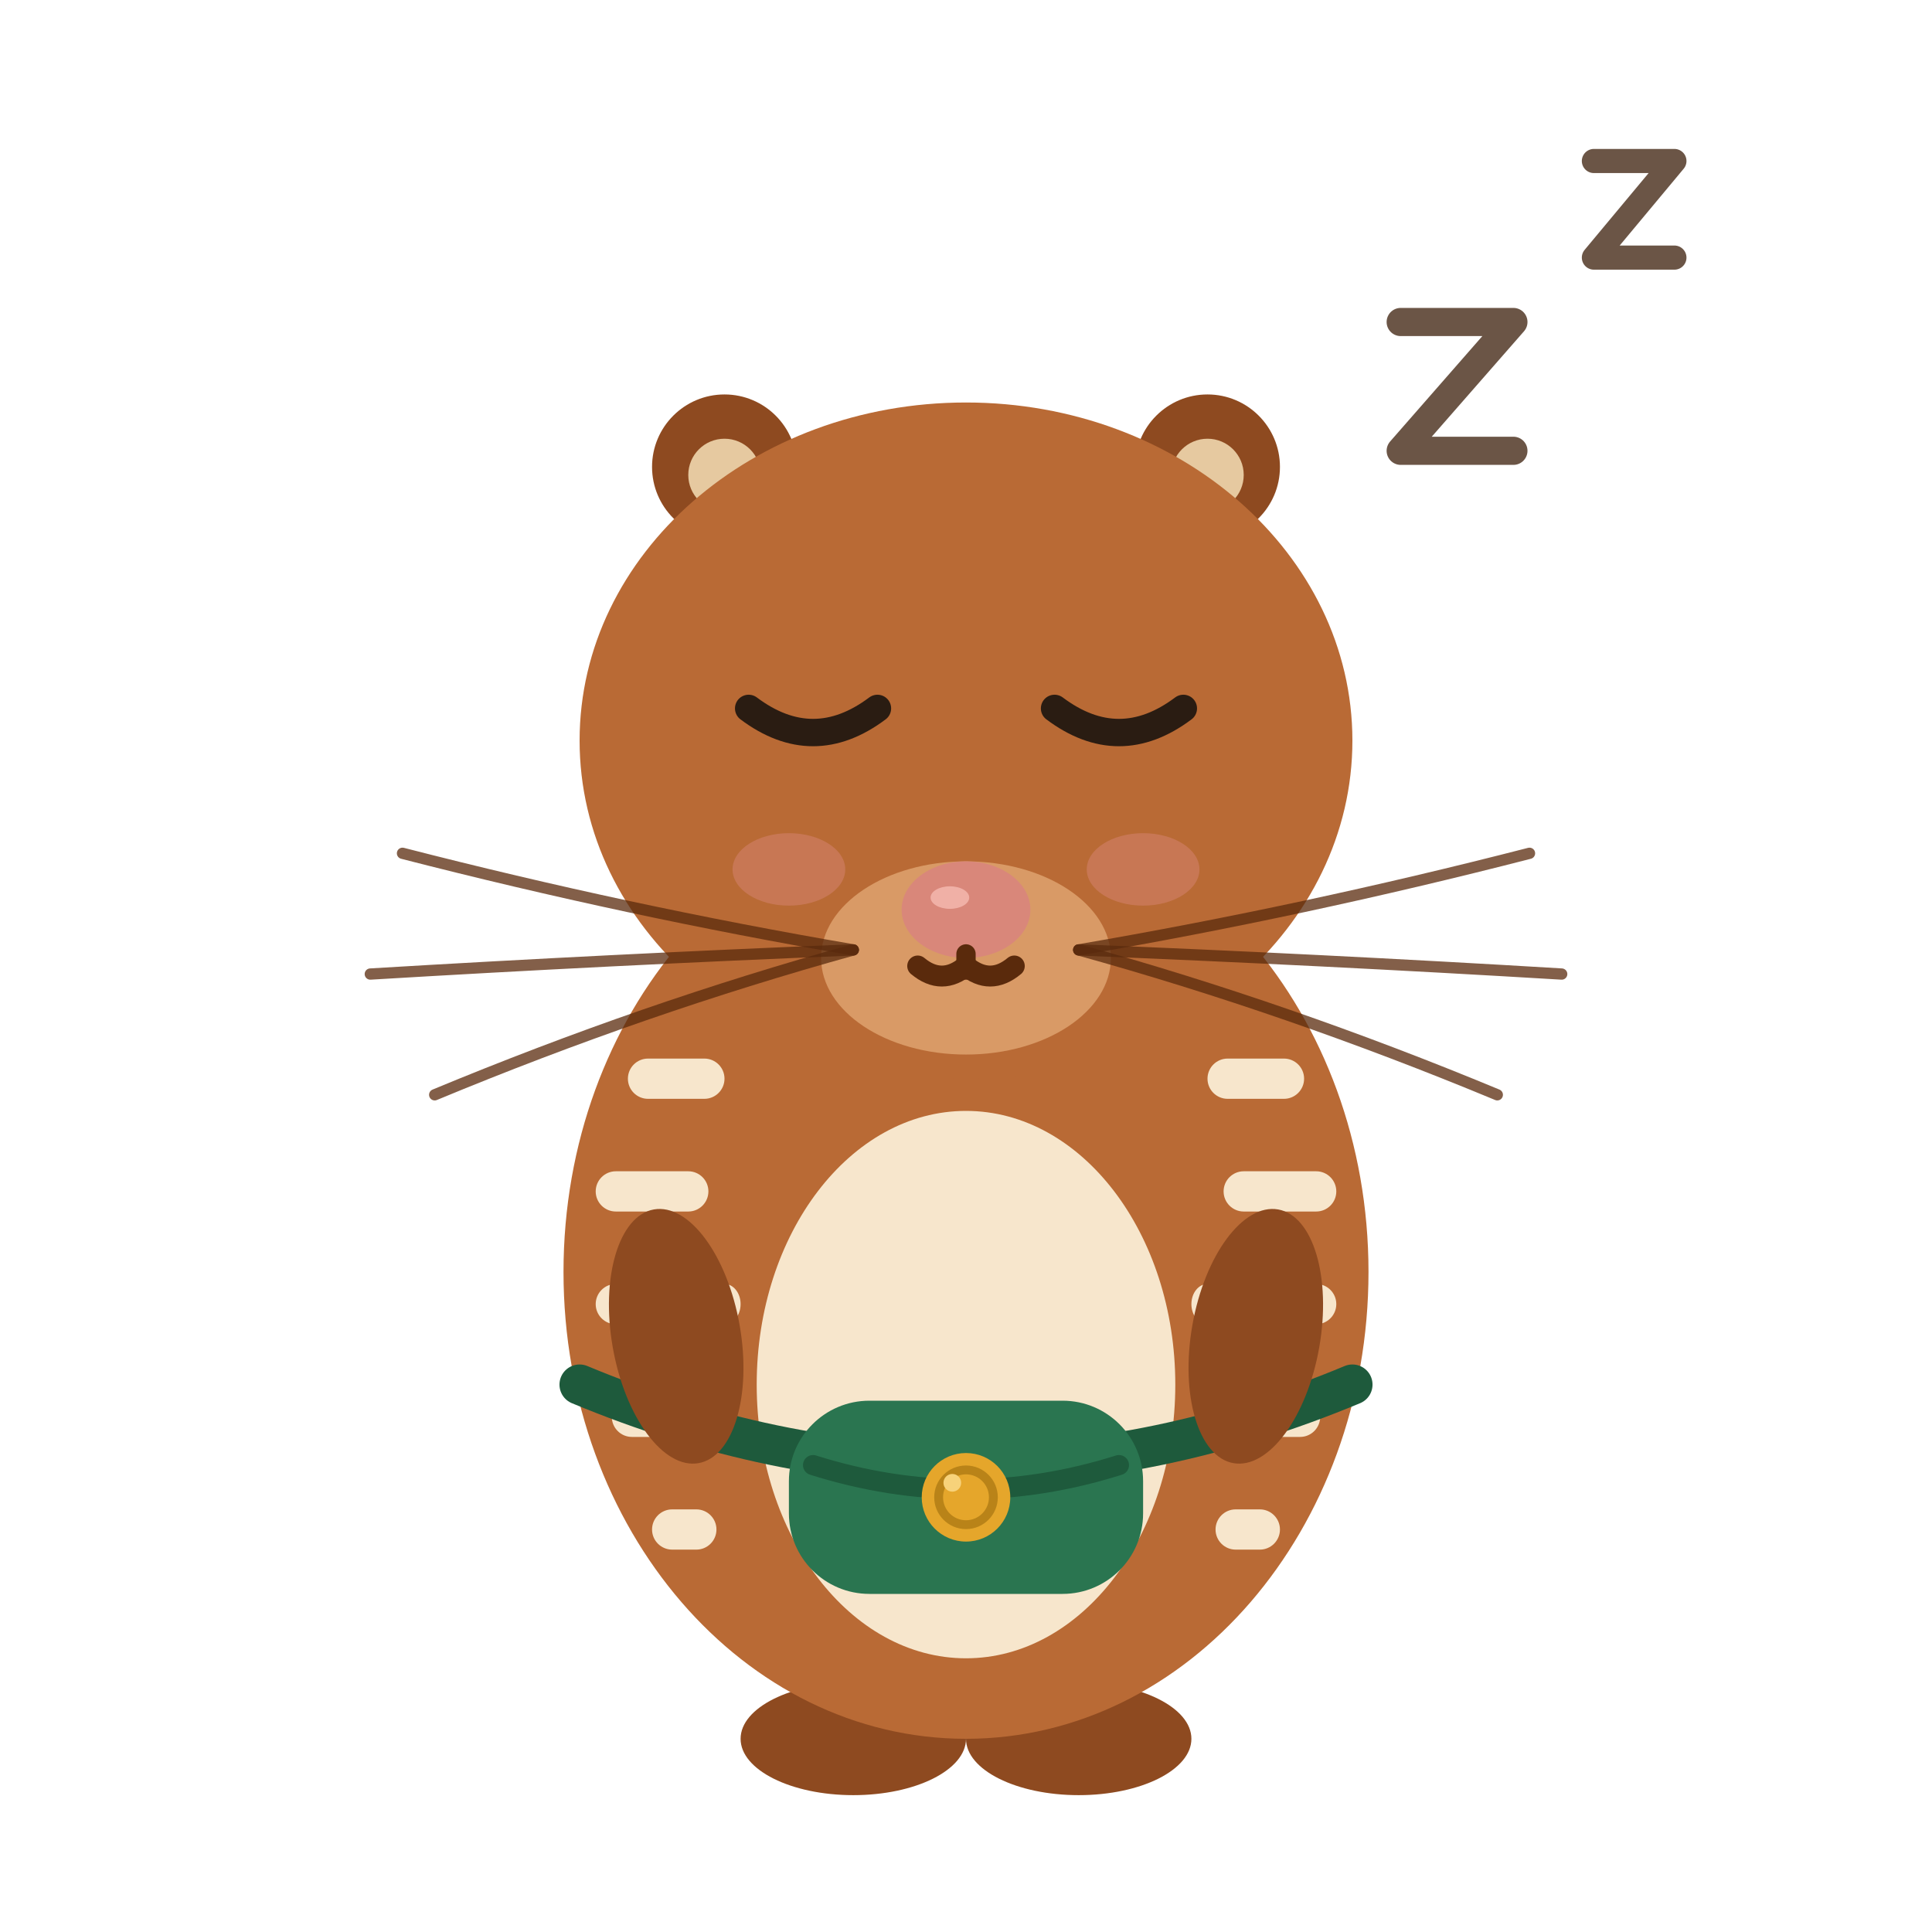
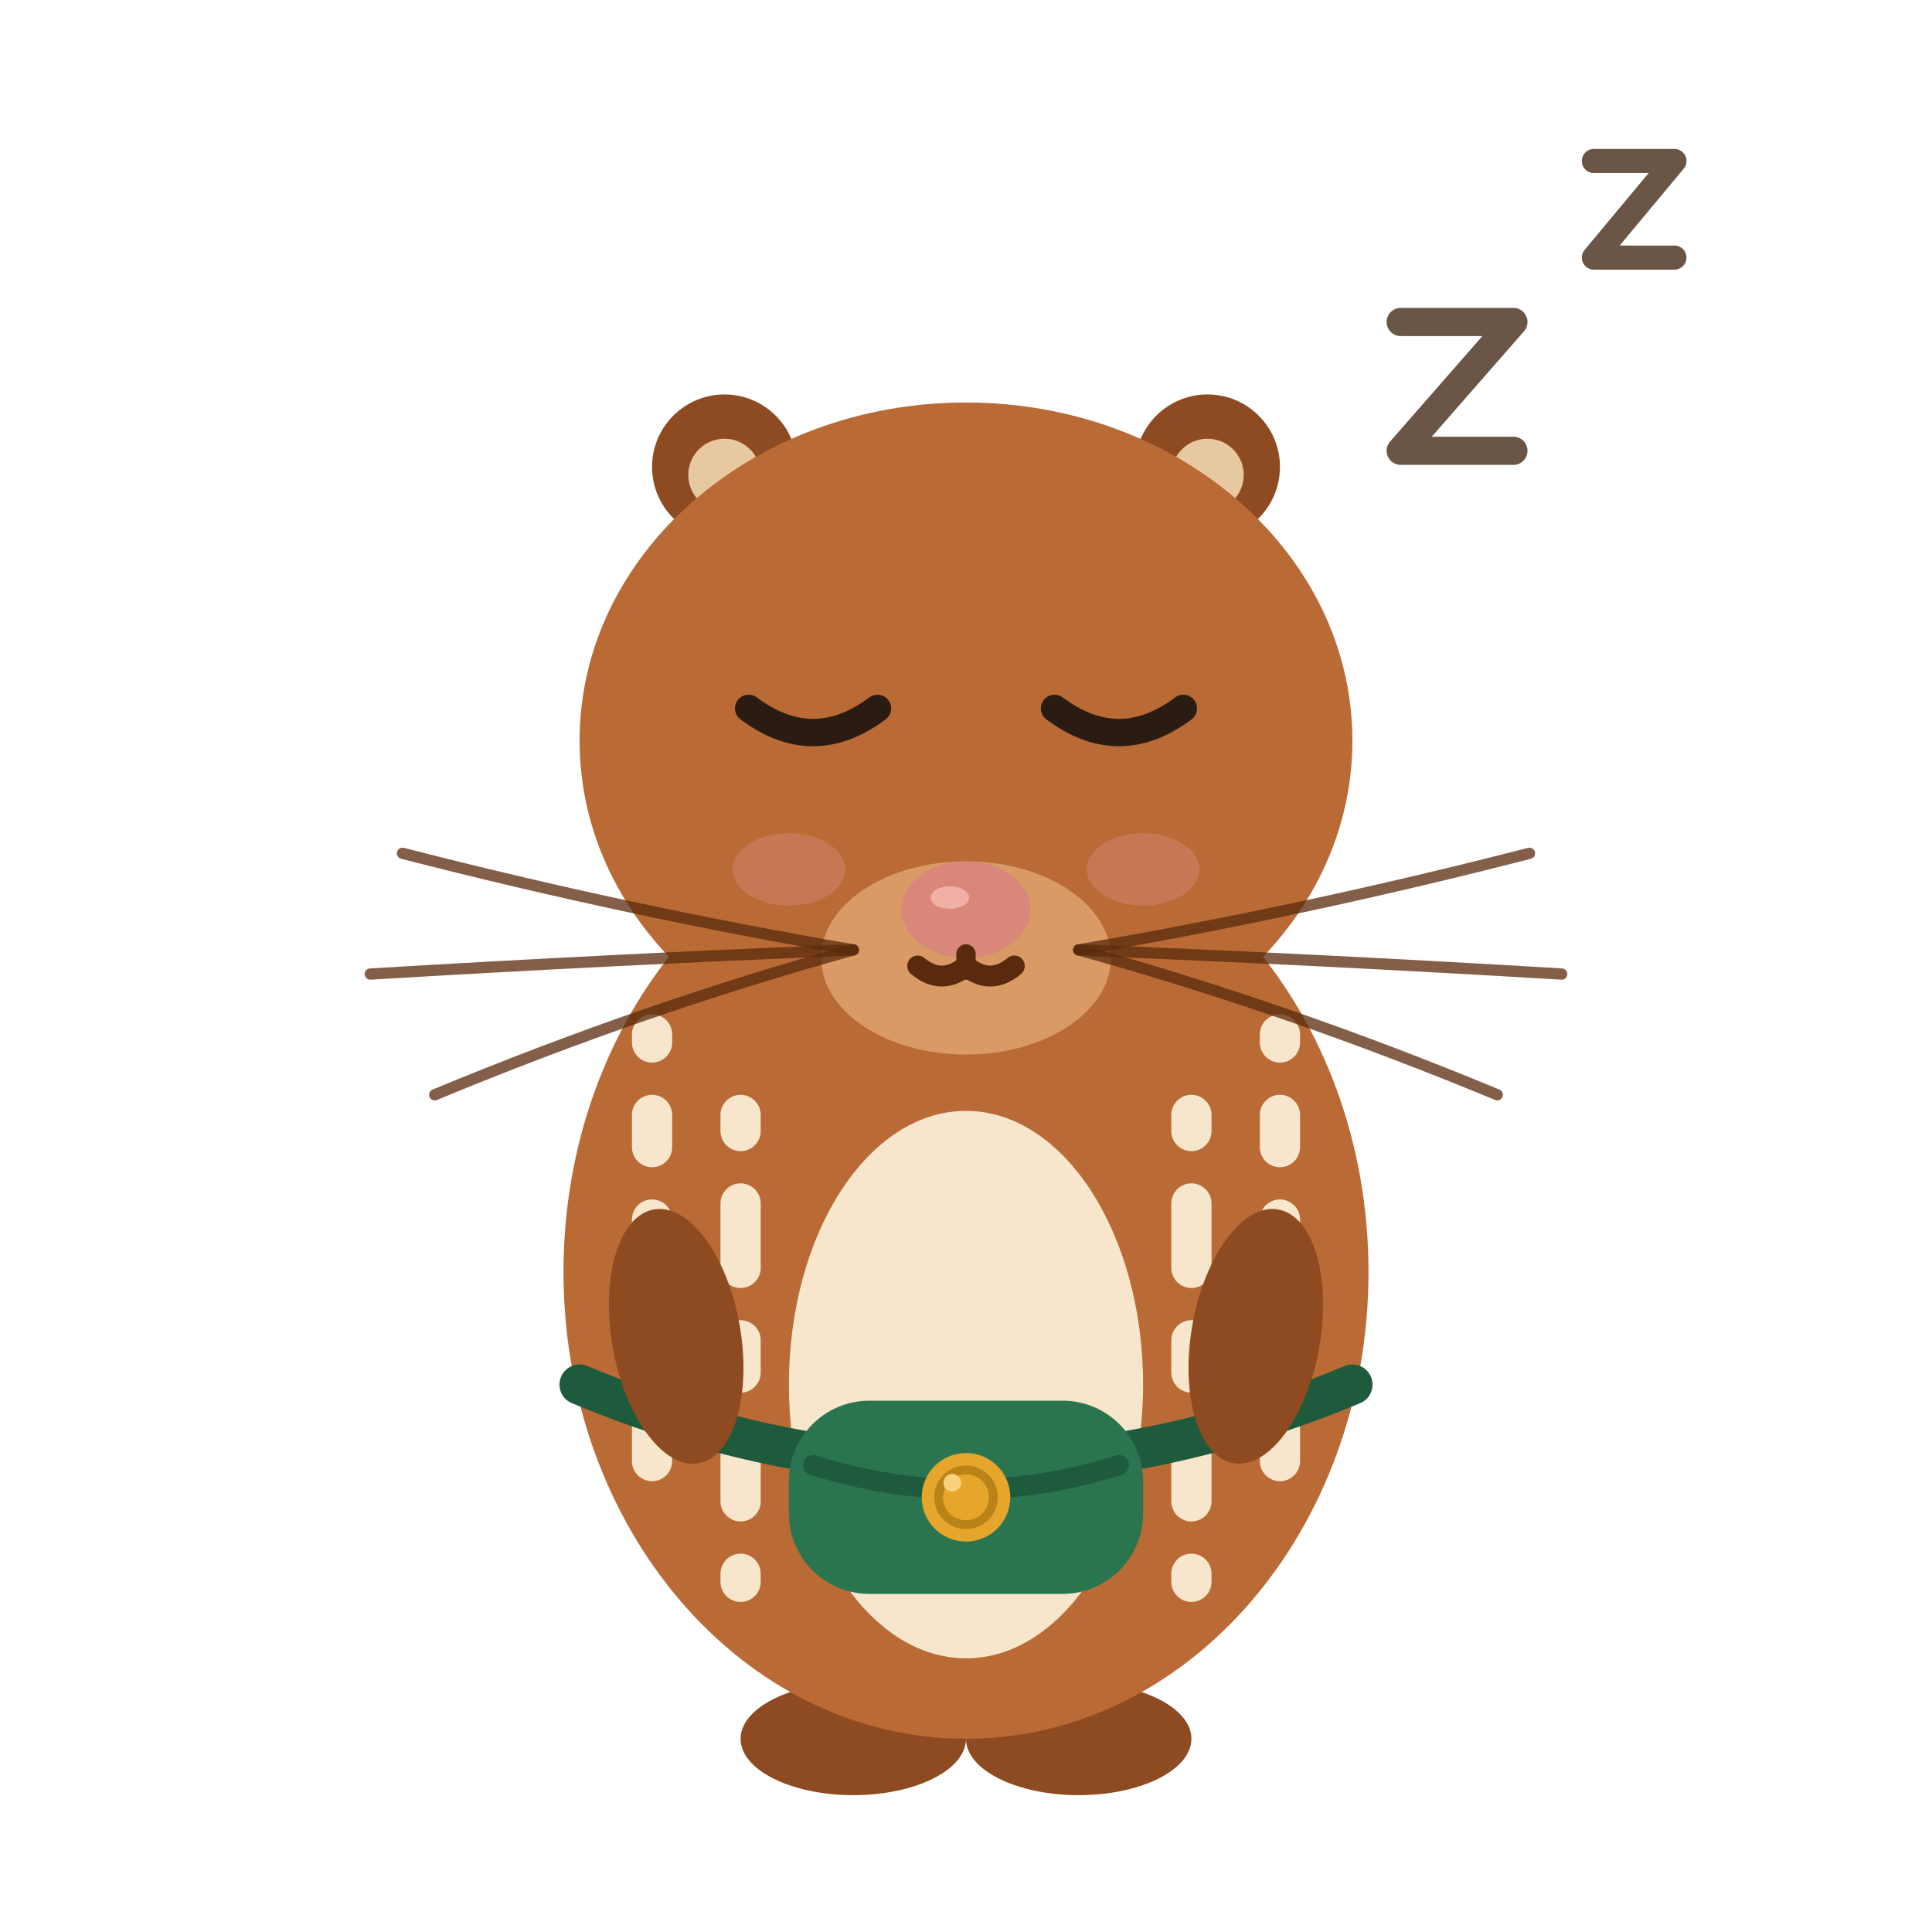
<svg xmlns="http://www.w3.org/2000/svg" viewBox="0 0 240 240" role="img" aria-labelledby="t">
  <ellipse cx="106" cy="216" rx="14" ry="7" fill="#8E4A20" />
  <ellipse cx="134" cy="216" rx="14" ry="7" fill="#8E4A20" />
  <circle cx="90" cy="58" r="9" fill="#8E4A20" />
  <circle cx="90" cy="59" r="4.5" fill="#E6C9A0" />
  <circle cx="150" cy="58" r="9" fill="#8E4A20" />
  <circle cx="150" cy="59" r="4.5" fill="#E6C9A0" />
  <ellipse cx="120" cy="158" rx="50" ry="58" fill="#B96A35" />
-   <rect x="78" y="131.5" width="12" height="5" rx="2.5" fill="#F7E6CC" />
-   <rect x="74" y="145.5" width="14" height="5" rx="2.5" fill="#F7E6CC" />
-   <rect x="74" y="159.5" width="12" height="5" rx="2.5" fill="#F7E6CC" />
-   <rect x="88" y="159.5" width="4" height="5" rx="2.5" fill="#F7E6CC" />
-   <rect x="76" y="173.5" width="12" height="5" rx="2.5" fill="#F7E6CC" />
-   <rect x="81" y="187.5" width="8" height="5" rx="2.5" fill="#F7E6CC" />
-   <rect x="150" y="131.5" width="12" height="5" rx="2.5" fill="#F7E6CC" />
-   <rect x="152" y="145.5" width="14" height="5" rx="2.5" fill="#F7E6CC" />
-   <rect x="154" y="159.5" width="12" height="5" rx="2.5" fill="#F7E6CC" />
-   <rect x="148" y="159.5" width="4" height="5" rx="2.5" fill="#F7E6CC" />
-   <rect x="152" y="173.5" width="12" height="5" rx="2.5" fill="#F7E6CC" />
-   <rect x="151" y="187.5" width="8" height="5" rx="2.5" fill="#F7E6CC" />
-   <ellipse cx="120" cy="172" rx="26" ry="34" fill="#F7E6CC" />
+   <rect x="78.5" y="126" width="5" height="6" rx="2.5" fill="#F7E6CC" />
+   <rect x="78.5" y="136" width="5" height="9" rx="2.5" fill="#F7E6CC" />
+   <rect x="78.5" y="149" width="5" height="11" rx="2.5" fill="#F7E6CC" />
+   <rect x="78.5" y="164" width="5" height="7" rx="2.5" fill="#F7E6CC" />
+   <rect x="78.5" y="175" width="5" height="9" rx="2.5" fill="#F7E6CC" />
+   <rect x="89.5" y="136" width="5" height="7" rx="2.5" fill="#F7E6CC" />
+   <rect x="89.5" y="147" width="5" height="13" rx="2.5" fill="#F7E6CC" />
+   <rect x="89.5" y="164" width="5" height="9" rx="2.5" fill="#F7E6CC" />
+   <rect x="89.5" y="177" width="5" height="12" rx="2.5" fill="#F7E6CC" />
+   <rect x="89.5" y="193" width="5" height="6" rx="2.5" fill="#F7E6CC" />
+   <rect x="156.5" y="126" width="5" height="6" rx="2.5" fill="#F7E6CC" />
+   <rect x="156.5" y="136" width="5" height="9" rx="2.5" fill="#F7E6CC" />
+   <rect x="156.5" y="149" width="5" height="11" rx="2.5" fill="#F7E6CC" />
+   <rect x="156.5" y="164" width="5" height="7" rx="2.5" fill="#F7E6CC" />
+   <rect x="156.5" y="175" width="5" height="9" rx="2.5" fill="#F7E6CC" />
+   <rect x="145.5" y="136" width="5" height="7" rx="2.5" fill="#F7E6CC" />
+   <rect x="145.5" y="147" width="5" height="13" rx="2.5" fill="#F7E6CC" />
+   <rect x="145.5" y="164" width="5" height="9" rx="2.5" fill="#F7E6CC" />
+   <rect x="145.5" y="177" width="5" height="12" rx="2.5" fill="#F7E6CC" />
+   <rect x="145.5" y="193" width="5" height="6" rx="2.5" fill="#F7E6CC" />
+   <ellipse cx="120" cy="172" rx="22" ry="34" fill="#F7E6CC" />
  <path d="M72 172 Q120 192 168 172" fill="none" stroke="#1E5A3C" stroke-width="5" stroke-linecap="round" stroke-linejoin="round" />
  <rect x="98" y="174" width="44" height="24" rx="10" fill="#2A7550" />
  <path d="M101 182 Q120 188 139 182" fill="none" stroke="#1E5A3C" stroke-width="2.5" stroke-linecap="round" stroke-linejoin="round" />
  <circle cx="120" cy="186" r="5.5" fill="#E5A62B" />
  <circle cx="120" cy="186" r="3.4" fill="none" stroke="#B98318" stroke-width="1.1" />
  <circle cx="118.3" cy="184.2" r="1.1" fill="#F7D27A" />
  <ellipse cx="120" cy="92" rx="48" ry="42" fill="#B96A35" />
  <ellipse cx="120" cy="114" rx="24" ry="20" fill="#B96A35" />
  <ellipse cx="120" cy="119" rx="18" ry="12" fill="#D99A66" />
  <ellipse cx="98" cy="108" rx="7" ry="4.5" fill="#D9877A" opacity="0.45" />
  <ellipse cx="142" cy="108" rx="7" ry="4.5" fill="#D9877A" opacity="0.45" />
  <path d="M93 88 Q101 94 109 88" fill="none" stroke="#2A1C12" stroke-width="3.4" stroke-linecap="round" stroke-linejoin="round" />
  <path d="M131 88 Q139 94 147 88" fill="none" stroke="#2A1C12" stroke-width="3.4" stroke-linecap="round" stroke-linejoin="round" />
  <path d="M106 118 Q78 113.2 50 106" fill="none" stroke="#5A2A0C" stroke-width="1.4" stroke-linecap="round" stroke-linejoin="round" opacity="0.75" />
  <path d="M106 118 Q76 119.2 46 121" fill="none" stroke="#5A2A0C" stroke-width="1.4" stroke-linecap="round" stroke-linejoin="round" opacity="0.75" />
  <path d="M106 118 Q80 125.2 54 136" fill="none" stroke="#5A2A0C" stroke-width="1.4" stroke-linecap="round" stroke-linejoin="round" opacity="0.75" />
  <path d="M134 118 Q162 113.2 190 106" fill="none" stroke="#5A2A0C" stroke-width="1.4" stroke-linecap="round" stroke-linejoin="round" opacity="0.75" />
  <path d="M134 118 Q164 119.2 194 121" fill="none" stroke="#5A2A0C" stroke-width="1.4" stroke-linecap="round" stroke-linejoin="round" opacity="0.75" />
  <path d="M134 118 Q160 125.2 186 136" fill="none" stroke="#5A2A0C" stroke-width="1.4" stroke-linecap="round" stroke-linejoin="round" opacity="0.75" />
  <ellipse cx="120" cy="113" rx="8" ry="6" fill="#D9877A" />
  <ellipse cx="118" cy="111.5" rx="2.4" ry="1.4" fill="#F0B0A6" />
  <path d="M120 118.5 V120.5" fill="none" stroke="#5A2A0C" stroke-width="2.4" stroke-linecap="round" stroke-linejoin="round" />
  <path d="M114 120 Q117 122.5 120 120 Q123 122.5 126 120" fill="none" stroke="#5A2A0C" stroke-width="2.6" stroke-linecap="round" stroke-linejoin="round" />
  <ellipse cx="84" cy="166" rx="8" ry="16" fill="#8E4A20" transform="rotate(-10 84 166)" />
  <ellipse cx="156" cy="166" rx="8" ry="16" fill="#8E4A20" transform="rotate(10 156 166)" />
  <path d="M174 40 h14 l-14 16 h14" fill="none" stroke="#6B5546" stroke-width="3.5" stroke-linecap="round" stroke-linejoin="round" />
  <path d="M198 20 h10 l-10 12 h10" fill="none" stroke="#6B5546" stroke-width="3" stroke-linecap="round" stroke-linejoin="round" />
</svg>
